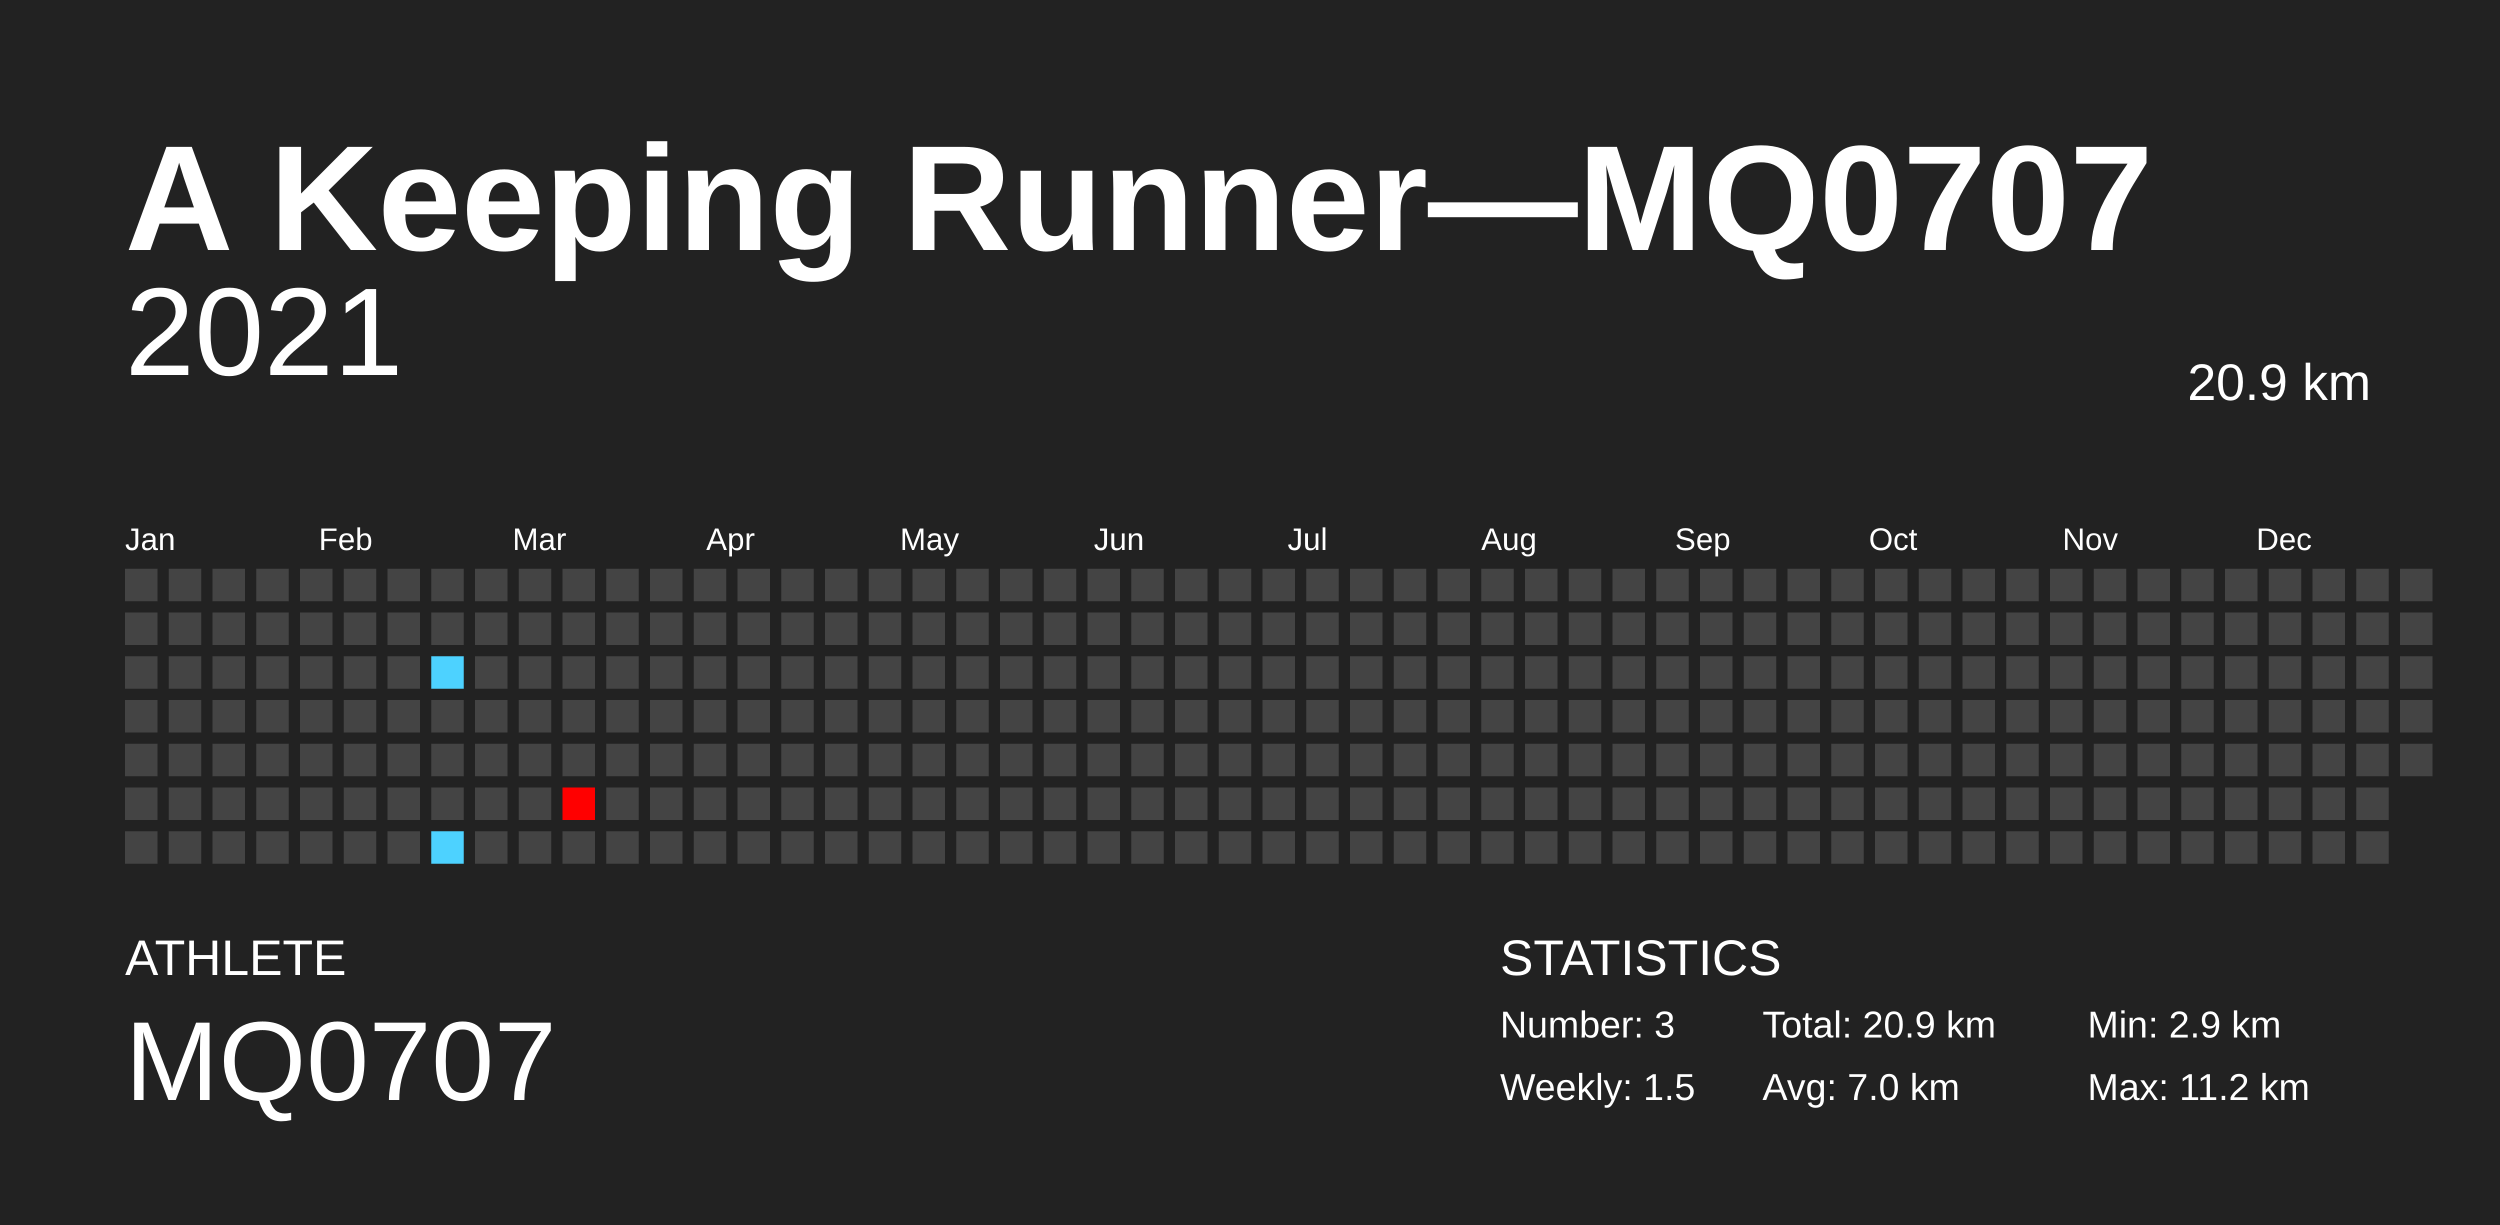
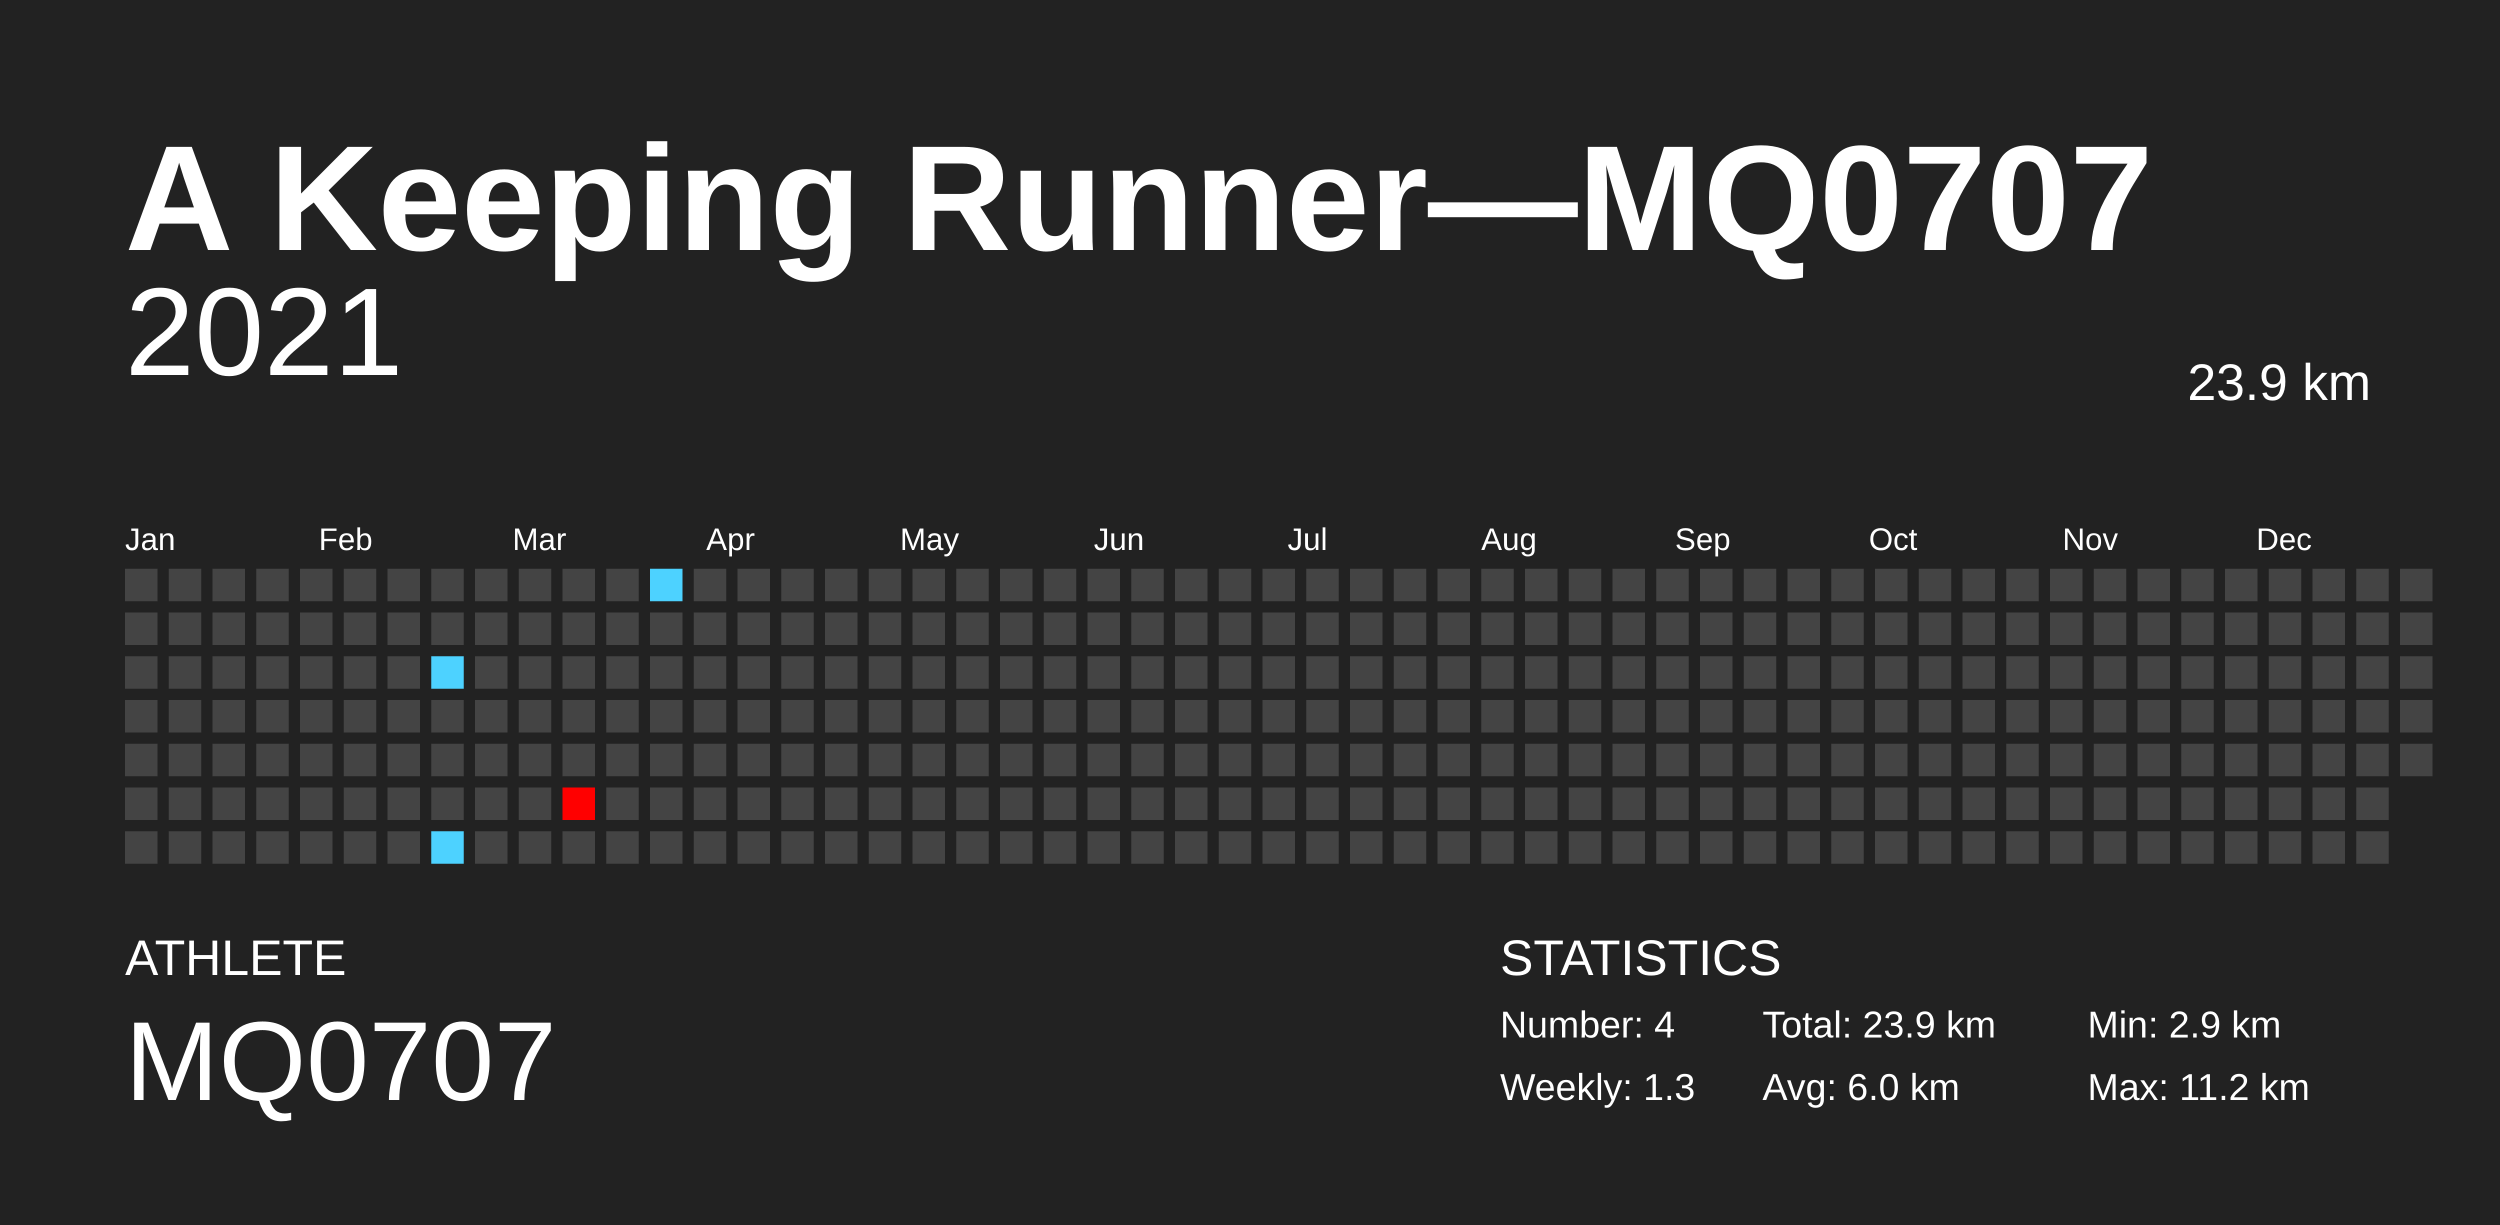
<svg xmlns="http://www.w3.org/2000/svg" baseProfile="full" height="98mm" version="1.1" viewBox="0,0,200,98" width="200mm">
  <defs />
  <rect fill="#222222" height="98" width="200" x="0" y="0" />
  <text fill="#FFFFFF" style="font-size:12px; font-family:Arial; font-weight:bold;" x="10" y="20">A Keeping Runner—MQ0707</text>
  <text fill="#FFFFFF" style="font-size:4px; font-family:Arial" x="10" y="78">ATHLETE</text>
  <text fill="#FFFFFF" style="font-size:9px; font-family:Arial" x="10" y="88">MQ0707</text>
  <text fill="#FFFFFF" style="font-size:4px; font-family:Arial" x="120" y="78">STATISTICS</text>
-   <text fill="#FFFFFF" style="font-size:3px; font-family:Arial" x="120" y="83">Number: 3</text>
-   <text fill="#FFFFFF" style="font-size:3px; font-family:Arial" x="120" y="88">Weekly: 1.5</text>
-   <text fill="#FFFFFF" style="font-size:3px; font-family:Arial" x="141" y="83">Total: 20.9 km</text>
-   <text fill="#FFFFFF" style="font-size:3px; font-family:Arial" x="141" y="88">Avg: 7.0 km</text>
+   <text fill="#FFFFFF" style="font-size:3px; font-family:Arial" x="120" y="83">Number: 4</text>
+   <text fill="#FFFFFF" style="font-size:3px; font-family:Arial" x="120" y="88">Weekly: 1.3</text>
+   <text fill="#FFFFFF" style="font-size:3px; font-family:Arial" x="141" y="83">Total: 23.9 km</text>
+   <text fill="#FFFFFF" style="font-size:3px; font-family:Arial" x="141" y="88">Avg: 6.0 km</text>
  <text fill="#FFFFFF" style="font-size:3px; font-family:Arial" x="167" y="83">Min: 2.9 km</text>
  <text fill="#FFFFFF" style="font-size:3px; font-family:Arial" x="167" y="88">Max: 11.2 km</text>
  <text alignment-baseline="hanging" fill="#FFFFFF" style="font-size:10.0px; font-family:Arial;" x="10" y="30">2021</text>
-   <text alignment-baseline="hanging" fill="#FFFFFF" style="font-size:4.125px; font-family:Arial;" x="175" y="32">20.9 km</text>
+   <text alignment-baseline="hanging" fill="#FFFFFF" style="font-size:4.125px; font-family:Arial;" x="175" y="32">23.9 km</text>
  <text fill="#FFFFFF" style="font-size:2.5px; font-family:Arial" x="10.0" y="44">Jan</text>
  <text fill="#FFFFFF" style="font-size:2.5px; font-family:Arial" x="25.5" y="44">Feb</text>
  <text fill="#FFFFFF" style="font-size:2.5px; font-family:Arial" x="41.0" y="44">Mar</text>
  <text fill="#FFFFFF" style="font-size:2.5px; font-family:Arial" x="56.5" y="44">Apr</text>
  <text fill="#FFFFFF" style="font-size:2.5px; font-family:Arial" x="72.0" y="44">May</text>
  <text fill="#FFFFFF" style="font-size:2.5px; font-family:Arial" x="87.5" y="44">Jun</text>
  <text fill="#FFFFFF" style="font-size:2.5px; font-family:Arial" x="103.0" y="44">Jul</text>
  <text fill="#FFFFFF" style="font-size:2.5px; font-family:Arial" x="118.5" y="44">Aug</text>
  <text fill="#FFFFFF" style="font-size:2.5px; font-family:Arial" x="134.0" y="44">Sep</text>
  <text fill="#FFFFFF" style="font-size:2.5px; font-family:Arial" x="149.5" y="44">Oct</text>
  <text fill="#FFFFFF" style="font-size:2.5px; font-family:Arial" x="165.0" y="44">Nov</text>
  <text fill="#FFFFFF" style="font-size:2.5px; font-family:Arial" x="180.5" y="44">Dec</text>
  <rect fill="#444444" height="2.6" width="2.6" x="10.0" y="45.5" />
  <rect fill="#444444" height="2.6" width="2.6" x="10.0" y="49.0" />
  <rect fill="#444444" height="2.6" width="2.6" x="10.0" y="52.5" />
  <rect fill="#444444" height="2.6" width="2.6" x="10.0" y="56.0" />
  <rect fill="#444444" height="2.6" width="2.6" x="10.0" y="59.5" />
  <rect fill="#444444" height="2.6" width="2.6" x="10.0" y="63.0" />
  <rect fill="#444444" height="2.6" width="2.6" x="10.0" y="66.5" />
  <rect fill="#444444" height="2.6" width="2.6" x="13.5" y="45.5" />
  <rect fill="#444444" height="2.6" width="2.6" x="13.5" y="49.0" />
  <rect fill="#444444" height="2.6" width="2.6" x="13.5" y="52.5" />
  <rect fill="#444444" height="2.6" width="2.6" x="13.5" y="56.0" />
  <rect fill="#444444" height="2.6" width="2.6" x="13.5" y="59.5" />
  <rect fill="#444444" height="2.6" width="2.6" x="13.5" y="63.0" />
  <rect fill="#444444" height="2.6" width="2.6" x="13.5" y="66.5" />
  <rect fill="#444444" height="2.6" width="2.6" x="17.0" y="45.5" />
  <rect fill="#444444" height="2.6" width="2.6" x="17.0" y="49.0" />
  <rect fill="#444444" height="2.6" width="2.6" x="17.0" y="52.5" />
  <rect fill="#444444" height="2.6" width="2.6" x="17.0" y="56.0" />
  <rect fill="#444444" height="2.6" width="2.6" x="17.0" y="59.5" />
  <rect fill="#444444" height="2.6" width="2.6" x="17.0" y="63.0" />
  <rect fill="#444444" height="2.6" width="2.6" x="17.0" y="66.5" />
  <rect fill="#444444" height="2.6" width="2.6" x="20.5" y="45.5" />
  <rect fill="#444444" height="2.6" width="2.6" x="20.5" y="49.0" />
  <rect fill="#444444" height="2.6" width="2.6" x="20.5" y="52.5" />
  <rect fill="#444444" height="2.6" width="2.6" x="20.5" y="56.0" />
  <rect fill="#444444" height="2.6" width="2.6" x="20.5" y="59.5" />
  <rect fill="#444444" height="2.6" width="2.6" x="20.5" y="63.0" />
  <rect fill="#444444" height="2.6" width="2.6" x="20.5" y="66.5" />
  <rect fill="#444444" height="2.6" width="2.6" x="24.0" y="45.5" />
  <rect fill="#444444" height="2.6" width="2.6" x="24.0" y="49.0" />
  <rect fill="#444444" height="2.6" width="2.6" x="24.0" y="52.5" />
  <rect fill="#444444" height="2.6" width="2.6" x="24.0" y="56.0" />
  <rect fill="#444444" height="2.6" width="2.6" x="24.0" y="59.5" />
  <rect fill="#444444" height="2.6" width="2.6" x="24.0" y="63.0" />
  <rect fill="#444444" height="2.6" width="2.6" x="24.0" y="66.5" />
  <rect fill="#444444" height="2.6" width="2.6" x="27.5" y="45.5" />
  <rect fill="#444444" height="2.6" width="2.6" x="27.5" y="49.0" />
  <rect fill="#444444" height="2.6" width="2.6" x="27.5" y="52.5" />
  <rect fill="#444444" height="2.6" width="2.6" x="27.5" y="56.0" />
  <rect fill="#444444" height="2.6" width="2.6" x="27.5" y="59.5" />
  <rect fill="#444444" height="2.6" width="2.6" x="27.5" y="63.0" />
  <rect fill="#444444" height="2.6" width="2.6" x="27.5" y="66.5" />
  <rect fill="#444444" height="2.6" width="2.6" x="31.0" y="45.5" />
  <rect fill="#444444" height="2.6" width="2.6" x="31.0" y="49.0" />
  <rect fill="#444444" height="2.6" width="2.6" x="31.0" y="52.5" />
  <rect fill="#444444" height="2.6" width="2.6" x="31.0" y="56.0" />
  <rect fill="#444444" height="2.6" width="2.6" x="31.0" y="59.5" />
  <rect fill="#444444" height="2.6" width="2.6" x="31.0" y="63.0" />
  <rect fill="#444444" height="2.6" width="2.6" x="31.0" y="66.5" />
  <rect fill="#444444" height="2.6" width="2.6" x="34.5" y="45.5" />
  <rect fill="#444444" height="2.6" width="2.6" x="34.5" y="49.0" />
  <rect fill="#4dd2ff" height="2.6" width="2.6" x="34.5" y="52.5" />
  <rect fill="#444444" height="2.6" width="2.6" x="34.5" y="56.0" />
  <rect fill="#444444" height="2.6" width="2.6" x="34.5" y="59.5" />
  <rect fill="#444444" height="2.6" width="2.6" x="34.5" y="63.0" />
  <rect fill="#4dd2ff" height="2.6" width="2.6" x="34.5" y="66.5" />
  <rect fill="#444444" height="2.6" width="2.6" x="38.0" y="45.5" />
  <rect fill="#444444" height="2.6" width="2.6" x="38.0" y="49.0" />
  <rect fill="#444444" height="2.6" width="2.6" x="38.0" y="52.5" />
  <rect fill="#444444" height="2.6" width="2.6" x="38.0" y="56.0" />
  <rect fill="#444444" height="2.6" width="2.6" x="38.0" y="59.5" />
  <rect fill="#444444" height="2.6" width="2.6" x="38.0" y="63.0" />
  <rect fill="#444444" height="2.6" width="2.6" x="38.0" y="66.5" />
  <rect fill="#444444" height="2.6" width="2.6" x="41.5" y="45.5" />
  <rect fill="#444444" height="2.6" width="2.6" x="41.5" y="49.0" />
  <rect fill="#444444" height="2.6" width="2.6" x="41.5" y="52.5" />
  <rect fill="#444444" height="2.6" width="2.6" x="41.5" y="56.0" />
  <rect fill="#444444" height="2.6" width="2.6" x="41.5" y="59.5" />
  <rect fill="#444444" height="2.6" width="2.6" x="41.5" y="63.0" />
  <rect fill="#444444" height="2.6" width="2.6" x="41.5" y="66.5" />
  <rect fill="#444444" height="2.6" width="2.6" x="45.0" y="45.5" />
  <rect fill="#444444" height="2.6" width="2.6" x="45.0" y="49.0" />
  <rect fill="#444444" height="2.6" width="2.6" x="45.0" y="52.5" />
  <rect fill="#444444" height="2.6" width="2.6" x="45.0" y="56.0" />
  <rect fill="#444444" height="2.6" width="2.6" x="45.0" y="59.5" />
  <rect fill="#ff0000" height="2.6" width="2.6" x="45.0" y="63.0" />
  <rect fill="#444444" height="2.6" width="2.6" x="45.0" y="66.5" />
  <rect fill="#444444" height="2.6" width="2.6" x="48.5" y="45.5" />
  <rect fill="#444444" height="2.6" width="2.6" x="48.5" y="49.0" />
  <rect fill="#444444" height="2.6" width="2.6" x="48.5" y="52.5" />
  <rect fill="#444444" height="2.6" width="2.6" x="48.5" y="56.0" />
  <rect fill="#444444" height="2.6" width="2.6" x="48.5" y="59.5" />
  <rect fill="#444444" height="2.6" width="2.6" x="48.5" y="63.0" />
  <rect fill="#444444" height="2.6" width="2.6" x="48.5" y="66.5" />
-   <rect fill="#444444" height="2.6" width="2.6" x="52.0" y="45.5" />
+   <rect fill="#4dd2ff" height="2.6" width="2.6" x="52.0" y="45.5" />
  <rect fill="#444444" height="2.6" width="2.6" x="52.0" y="49.0" />
  <rect fill="#444444" height="2.6" width="2.6" x="52.0" y="52.5" />
  <rect fill="#444444" height="2.6" width="2.6" x="52.0" y="56.0" />
  <rect fill="#444444" height="2.6" width="2.6" x="52.0" y="59.5" />
  <rect fill="#444444" height="2.6" width="2.6" x="52.0" y="63.0" />
  <rect fill="#444444" height="2.6" width="2.6" x="52.0" y="66.5" />
  <rect fill="#444444" height="2.6" width="2.6" x="55.5" y="45.5" />
  <rect fill="#444444" height="2.6" width="2.6" x="55.5" y="49.0" />
  <rect fill="#444444" height="2.6" width="2.6" x="55.5" y="52.5" />
  <rect fill="#444444" height="2.6" width="2.6" x="55.5" y="56.0" />
  <rect fill="#444444" height="2.6" width="2.6" x="55.5" y="59.5" />
  <rect fill="#444444" height="2.6" width="2.6" x="55.5" y="63.0" />
  <rect fill="#444444" height="2.6" width="2.6" x="55.5" y="66.5" />
  <rect fill="#444444" height="2.6" width="2.6" x="59.0" y="45.5" />
  <rect fill="#444444" height="2.6" width="2.6" x="59.0" y="49.0" />
  <rect fill="#444444" height="2.6" width="2.6" x="59.0" y="52.5" />
  <rect fill="#444444" height="2.6" width="2.6" x="59.0" y="56.0" />
  <rect fill="#444444" height="2.6" width="2.6" x="59.0" y="59.5" />
  <rect fill="#444444" height="2.6" width="2.6" x="59.0" y="63.0" />
  <rect fill="#444444" height="2.6" width="2.6" x="59.0" y="66.5" />
  <rect fill="#444444" height="2.6" width="2.6" x="62.5" y="45.5" />
  <rect fill="#444444" height="2.6" width="2.6" x="62.5" y="49.0" />
  <rect fill="#444444" height="2.6" width="2.6" x="62.5" y="52.5" />
  <rect fill="#444444" height="2.6" width="2.6" x="62.5" y="56.0" />
  <rect fill="#444444" height="2.6" width="2.6" x="62.5" y="59.5" />
  <rect fill="#444444" height="2.6" width="2.6" x="62.5" y="63.0" />
  <rect fill="#444444" height="2.6" width="2.6" x="62.5" y="66.5" />
  <rect fill="#444444" height="2.6" width="2.6" x="66.0" y="45.5" />
  <rect fill="#444444" height="2.6" width="2.6" x="66.0" y="49.0" />
  <rect fill="#444444" height="2.6" width="2.6" x="66.0" y="52.5" />
  <rect fill="#444444" height="2.6" width="2.6" x="66.0" y="56.0" />
  <rect fill="#444444" height="2.6" width="2.6" x="66.0" y="59.5" />
  <rect fill="#444444" height="2.6" width="2.6" x="66.0" y="63.0" />
  <rect fill="#444444" height="2.6" width="2.6" x="66.0" y="66.5" />
  <rect fill="#444444" height="2.6" width="2.6" x="69.5" y="45.5" />
  <rect fill="#444444" height="2.6" width="2.6" x="69.5" y="49.0" />
  <rect fill="#444444" height="2.6" width="2.6" x="69.5" y="52.5" />
  <rect fill="#444444" height="2.6" width="2.6" x="69.5" y="56.0" />
  <rect fill="#444444" height="2.6" width="2.6" x="69.5" y="59.5" />
  <rect fill="#444444" height="2.6" width="2.6" x="69.5" y="63.0" />
  <rect fill="#444444" height="2.6" width="2.6" x="69.5" y="66.5" />
  <rect fill="#444444" height="2.6" width="2.6" x="73.0" y="45.5" />
  <rect fill="#444444" height="2.6" width="2.6" x="73.0" y="49.0" />
  <rect fill="#444444" height="2.6" width="2.6" x="73.0" y="52.5" />
  <rect fill="#444444" height="2.6" width="2.6" x="73.0" y="56.0" />
  <rect fill="#444444" height="2.6" width="2.6" x="73.0" y="59.5" />
  <rect fill="#444444" height="2.6" width="2.6" x="73.0" y="63.0" />
  <rect fill="#444444" height="2.6" width="2.6" x="73.0" y="66.5" />
  <rect fill="#444444" height="2.6" width="2.6" x="76.5" y="45.5" />
  <rect fill="#444444" height="2.6" width="2.6" x="76.5" y="49.0" />
  <rect fill="#444444" height="2.6" width="2.6" x="76.5" y="52.5" />
  <rect fill="#444444" height="2.6" width="2.6" x="76.5" y="56.0" />
  <rect fill="#444444" height="2.6" width="2.6" x="76.5" y="59.5" />
  <rect fill="#444444" height="2.6" width="2.6" x="76.5" y="63.0" />
  <rect fill="#444444" height="2.6" width="2.6" x="76.5" y="66.5" />
  <rect fill="#444444" height="2.6" width="2.6" x="80.0" y="45.5" />
  <rect fill="#444444" height="2.6" width="2.6" x="80.0" y="49.0" />
  <rect fill="#444444" height="2.6" width="2.6" x="80.0" y="52.5" />
  <rect fill="#444444" height="2.6" width="2.6" x="80.0" y="56.0" />
  <rect fill="#444444" height="2.6" width="2.6" x="80.0" y="59.5" />
  <rect fill="#444444" height="2.6" width="2.6" x="80.0" y="63.0" />
  <rect fill="#444444" height="2.6" width="2.6" x="80.0" y="66.5" />
  <rect fill="#444444" height="2.6" width="2.6" x="83.5" y="45.5" />
  <rect fill="#444444" height="2.6" width="2.6" x="83.5" y="49.0" />
  <rect fill="#444444" height="2.6" width="2.6" x="83.5" y="52.5" />
  <rect fill="#444444" height="2.6" width="2.6" x="83.5" y="56.0" />
  <rect fill="#444444" height="2.6" width="2.6" x="83.5" y="59.5" />
  <rect fill="#444444" height="2.6" width="2.6" x="83.5" y="63.0" />
  <rect fill="#444444" height="2.6" width="2.6" x="83.5" y="66.5" />
  <rect fill="#444444" height="2.6" width="2.6" x="87.0" y="45.5" />
  <rect fill="#444444" height="2.6" width="2.6" x="87.0" y="49.0" />
  <rect fill="#444444" height="2.6" width="2.6" x="87.0" y="52.5" />
  <rect fill="#444444" height="2.6" width="2.6" x="87.0" y="56.0" />
  <rect fill="#444444" height="2.6" width="2.6" x="87.0" y="59.5" />
  <rect fill="#444444" height="2.6" width="2.6" x="87.0" y="63.0" />
  <rect fill="#444444" height="2.6" width="2.6" x="87.0" y="66.5" />
  <rect fill="#444444" height="2.6" width="2.6" x="90.5" y="45.5" />
  <rect fill="#444444" height="2.6" width="2.6" x="90.5" y="49.0" />
  <rect fill="#444444" height="2.6" width="2.6" x="90.5" y="52.5" />
  <rect fill="#444444" height="2.6" width="2.6" x="90.5" y="56.0" />
  <rect fill="#444444" height="2.6" width="2.6" x="90.5" y="59.5" />
  <rect fill="#444444" height="2.6" width="2.6" x="90.5" y="63.0" />
  <rect fill="#444444" height="2.6" width="2.6" x="90.5" y="66.5" />
  <rect fill="#444444" height="2.6" width="2.6" x="94.0" y="45.5" />
  <rect fill="#444444" height="2.6" width="2.6" x="94.0" y="49.0" />
  <rect fill="#444444" height="2.6" width="2.6" x="94.0" y="52.5" />
  <rect fill="#444444" height="2.6" width="2.6" x="94.0" y="56.0" />
  <rect fill="#444444" height="2.6" width="2.6" x="94.0" y="59.5" />
  <rect fill="#444444" height="2.6" width="2.6" x="94.0" y="63.0" />
  <rect fill="#444444" height="2.6" width="2.6" x="94.0" y="66.5" />
  <rect fill="#444444" height="2.6" width="2.6" x="97.5" y="45.5" />
  <rect fill="#444444" height="2.6" width="2.6" x="97.5" y="49.0" />
  <rect fill="#444444" height="2.6" width="2.6" x="97.5" y="52.5" />
  <rect fill="#444444" height="2.6" width="2.6" x="97.5" y="56.0" />
  <rect fill="#444444" height="2.6" width="2.6" x="97.5" y="59.5" />
  <rect fill="#444444" height="2.6" width="2.6" x="97.5" y="63.0" />
  <rect fill="#444444" height="2.6" width="2.6" x="97.5" y="66.5" />
  <rect fill="#444444" height="2.6" width="2.6" x="101.0" y="45.5" />
  <rect fill="#444444" height="2.6" width="2.6" x="101.0" y="49.0" />
  <rect fill="#444444" height="2.6" width="2.6" x="101.0" y="52.5" />
  <rect fill="#444444" height="2.6" width="2.6" x="101.0" y="56.0" />
  <rect fill="#444444" height="2.6" width="2.6" x="101.0" y="59.5" />
  <rect fill="#444444" height="2.6" width="2.6" x="101.0" y="63.0" />
  <rect fill="#444444" height="2.6" width="2.6" x="101.0" y="66.5" />
  <rect fill="#444444" height="2.6" width="2.6" x="104.5" y="45.5" />
  <rect fill="#444444" height="2.6" width="2.6" x="104.5" y="49.0" />
  <rect fill="#444444" height="2.6" width="2.6" x="104.5" y="52.5" />
  <rect fill="#444444" height="2.6" width="2.6" x="104.5" y="56.0" />
  <rect fill="#444444" height="2.6" width="2.6" x="104.5" y="59.5" />
  <rect fill="#444444" height="2.6" width="2.6" x="104.5" y="63.0" />
  <rect fill="#444444" height="2.6" width="2.6" x="104.5" y="66.5" />
  <rect fill="#444444" height="2.6" width="2.6" x="108.0" y="45.5" />
  <rect fill="#444444" height="2.6" width="2.6" x="108.0" y="49.0" />
  <rect fill="#444444" height="2.6" width="2.6" x="108.0" y="52.5" />
  <rect fill="#444444" height="2.6" width="2.6" x="108.0" y="56.0" />
  <rect fill="#444444" height="2.6" width="2.6" x="108.0" y="59.5" />
  <rect fill="#444444" height="2.6" width="2.6" x="108.0" y="63.0" />
  <rect fill="#444444" height="2.6" width="2.6" x="108.0" y="66.5" />
  <rect fill="#444444" height="2.6" width="2.6" x="111.5" y="45.5" />
  <rect fill="#444444" height="2.6" width="2.6" x="111.5" y="49.0" />
  <rect fill="#444444" height="2.6" width="2.6" x="111.5" y="52.5" />
  <rect fill="#444444" height="2.6" width="2.6" x="111.5" y="56.0" />
  <rect fill="#444444" height="2.6" width="2.6" x="111.5" y="59.5" />
  <rect fill="#444444" height="2.6" width="2.6" x="111.5" y="63.0" />
  <rect fill="#444444" height="2.6" width="2.6" x="111.5" y="66.5" />
  <rect fill="#444444" height="2.6" width="2.6" x="115.0" y="45.5" />
  <rect fill="#444444" height="2.6" width="2.6" x="115.0" y="49.0" />
  <rect fill="#444444" height="2.6" width="2.6" x="115.0" y="52.5" />
  <rect fill="#444444" height="2.6" width="2.6" x="115.0" y="56.0" />
  <rect fill="#444444" height="2.6" width="2.6" x="115.0" y="59.5" />
  <rect fill="#444444" height="2.6" width="2.6" x="115.0" y="63.0" />
  <rect fill="#444444" height="2.6" width="2.6" x="115.0" y="66.5" />
  <rect fill="#444444" height="2.6" width="2.6" x="118.5" y="45.5" />
  <rect fill="#444444" height="2.6" width="2.6" x="118.5" y="49.0" />
  <rect fill="#444444" height="2.6" width="2.6" x="118.5" y="52.5" />
  <rect fill="#444444" height="2.6" width="2.6" x="118.5" y="56.0" />
  <rect fill="#444444" height="2.6" width="2.6" x="118.5" y="59.5" />
  <rect fill="#444444" height="2.6" width="2.6" x="118.5" y="63.0" />
  <rect fill="#444444" height="2.6" width="2.6" x="118.5" y="66.5" />
  <rect fill="#444444" height="2.6" width="2.6" x="122.0" y="45.5" />
  <rect fill="#444444" height="2.6" width="2.6" x="122.0" y="49.0" />
  <rect fill="#444444" height="2.6" width="2.6" x="122.0" y="52.5" />
  <rect fill="#444444" height="2.6" width="2.6" x="122.0" y="56.0" />
  <rect fill="#444444" height="2.6" width="2.6" x="122.0" y="59.5" />
  <rect fill="#444444" height="2.6" width="2.6" x="122.0" y="63.0" />
  <rect fill="#444444" height="2.6" width="2.6" x="122.0" y="66.5" />
  <rect fill="#444444" height="2.6" width="2.6" x="125.5" y="45.5" />
  <rect fill="#444444" height="2.6" width="2.6" x="125.5" y="49.0" />
  <rect fill="#444444" height="2.6" width="2.6" x="125.5" y="52.5" />
  <rect fill="#444444" height="2.6" width="2.6" x="125.5" y="56.0" />
  <rect fill="#444444" height="2.6" width="2.6" x="125.5" y="59.5" />
  <rect fill="#444444" height="2.6" width="2.6" x="125.5" y="63.0" />
  <rect fill="#444444" height="2.6" width="2.6" x="125.5" y="66.5" />
  <rect fill="#444444" height="2.6" width="2.6" x="129.0" y="45.5" />
  <rect fill="#444444" height="2.6" width="2.6" x="129.0" y="49.0" />
  <rect fill="#444444" height="2.6" width="2.6" x="129.0" y="52.5" />
  <rect fill="#444444" height="2.6" width="2.6" x="129.0" y="56.0" />
  <rect fill="#444444" height="2.6" width="2.6" x="129.0" y="59.5" />
  <rect fill="#444444" height="2.6" width="2.6" x="129.0" y="63.0" />
  <rect fill="#444444" height="2.6" width="2.6" x="129.0" y="66.5" />
  <rect fill="#444444" height="2.6" width="2.6" x="132.5" y="45.5" />
  <rect fill="#444444" height="2.6" width="2.6" x="132.5" y="49.0" />
  <rect fill="#444444" height="2.6" width="2.6" x="132.5" y="52.5" />
  <rect fill="#444444" height="2.6" width="2.6" x="132.5" y="56.0" />
  <rect fill="#444444" height="2.6" width="2.6" x="132.5" y="59.5" />
  <rect fill="#444444" height="2.6" width="2.6" x="132.5" y="63.0" />
  <rect fill="#444444" height="2.6" width="2.6" x="132.5" y="66.5" />
  <rect fill="#444444" height="2.6" width="2.6" x="136.0" y="45.5" />
  <rect fill="#444444" height="2.6" width="2.6" x="136.0" y="49.0" />
  <rect fill="#444444" height="2.6" width="2.6" x="136.0" y="52.5" />
  <rect fill="#444444" height="2.6" width="2.6" x="136.0" y="56.0" />
  <rect fill="#444444" height="2.6" width="2.6" x="136.0" y="59.5" />
  <rect fill="#444444" height="2.6" width="2.6" x="136.0" y="63.0" />
  <rect fill="#444444" height="2.6" width="2.6" x="136.0" y="66.5" />
  <rect fill="#444444" height="2.6" width="2.6" x="139.5" y="45.5" />
  <rect fill="#444444" height="2.6" width="2.6" x="139.5" y="49.0" />
  <rect fill="#444444" height="2.6" width="2.6" x="139.5" y="52.5" />
  <rect fill="#444444" height="2.6" width="2.6" x="139.5" y="56.0" />
  <rect fill="#444444" height="2.6" width="2.6" x="139.5" y="59.5" />
  <rect fill="#444444" height="2.6" width="2.6" x="139.5" y="63.0" />
  <rect fill="#444444" height="2.6" width="2.6" x="139.5" y="66.5" />
  <rect fill="#444444" height="2.6" width="2.6" x="143.0" y="45.5" />
  <rect fill="#444444" height="2.6" width="2.6" x="143.0" y="49.0" />
  <rect fill="#444444" height="2.6" width="2.6" x="143.0" y="52.5" />
  <rect fill="#444444" height="2.6" width="2.6" x="143.0" y="56.0" />
  <rect fill="#444444" height="2.6" width="2.6" x="143.0" y="59.5" />
  <rect fill="#444444" height="2.6" width="2.6" x="143.0" y="63.0" />
  <rect fill="#444444" height="2.6" width="2.6" x="143.0" y="66.5" />
  <rect fill="#444444" height="2.6" width="2.6" x="146.5" y="45.5" />
  <rect fill="#444444" height="2.6" width="2.6" x="146.5" y="49.0" />
  <rect fill="#444444" height="2.6" width="2.6" x="146.5" y="52.5" />
  <rect fill="#444444" height="2.6" width="2.6" x="146.5" y="56.0" />
  <rect fill="#444444" height="2.6" width="2.6" x="146.5" y="59.5" />
  <rect fill="#444444" height="2.6" width="2.6" x="146.5" y="63.0" />
  <rect fill="#444444" height="2.6" width="2.6" x="146.5" y="66.5" />
  <rect fill="#444444" height="2.6" width="2.6" x="150.0" y="45.5" />
  <rect fill="#444444" height="2.6" width="2.6" x="150.0" y="49.0" />
  <rect fill="#444444" height="2.6" width="2.6" x="150.0" y="52.5" />
  <rect fill="#444444" height="2.6" width="2.6" x="150.0" y="56.0" />
  <rect fill="#444444" height="2.6" width="2.6" x="150.0" y="59.5" />
  <rect fill="#444444" height="2.6" width="2.6" x="150.0" y="63.0" />
  <rect fill="#444444" height="2.6" width="2.6" x="150.0" y="66.5" />
  <rect fill="#444444" height="2.6" width="2.6" x="153.5" y="45.5" />
  <rect fill="#444444" height="2.6" width="2.6" x="153.5" y="49.0" />
  <rect fill="#444444" height="2.6" width="2.6" x="153.5" y="52.5" />
  <rect fill="#444444" height="2.6" width="2.6" x="153.5" y="56.0" />
  <rect fill="#444444" height="2.6" width="2.6" x="153.5" y="59.5" />
  <rect fill="#444444" height="2.6" width="2.6" x="153.5" y="63.0" />
  <rect fill="#444444" height="2.6" width="2.6" x="153.5" y="66.5" />
  <rect fill="#444444" height="2.6" width="2.6" x="157.0" y="45.5" />
  <rect fill="#444444" height="2.6" width="2.6" x="157.0" y="49.0" />
  <rect fill="#444444" height="2.6" width="2.6" x="157.0" y="52.5" />
  <rect fill="#444444" height="2.6" width="2.6" x="157.0" y="56.0" />
  <rect fill="#444444" height="2.6" width="2.6" x="157.0" y="59.5" />
  <rect fill="#444444" height="2.6" width="2.6" x="157.0" y="63.0" />
  <rect fill="#444444" height="2.6" width="2.6" x="157.0" y="66.5" />
  <rect fill="#444444" height="2.6" width="2.6" x="160.5" y="45.5" />
  <rect fill="#444444" height="2.6" width="2.6" x="160.5" y="49.0" />
  <rect fill="#444444" height="2.6" width="2.6" x="160.5" y="52.5" />
  <rect fill="#444444" height="2.6" width="2.6" x="160.5" y="56.0" />
  <rect fill="#444444" height="2.6" width="2.6" x="160.5" y="59.5" />
  <rect fill="#444444" height="2.6" width="2.6" x="160.5" y="63.0" />
  <rect fill="#444444" height="2.6" width="2.6" x="160.5" y="66.5" />
  <rect fill="#444444" height="2.6" width="2.6" x="164.0" y="45.5" />
  <rect fill="#444444" height="2.6" width="2.6" x="164.0" y="49.0" />
  <rect fill="#444444" height="2.6" width="2.6" x="164.0" y="52.5" />
  <rect fill="#444444" height="2.6" width="2.6" x="164.0" y="56.0" />
  <rect fill="#444444" height="2.6" width="2.6" x="164.0" y="59.5" />
  <rect fill="#444444" height="2.6" width="2.6" x="164.0" y="63.0" />
  <rect fill="#444444" height="2.6" width="2.6" x="164.0" y="66.5" />
  <rect fill="#444444" height="2.6" width="2.6" x="167.5" y="45.5" />
  <rect fill="#444444" height="2.6" width="2.6" x="167.5" y="49.0" />
  <rect fill="#444444" height="2.6" width="2.6" x="167.5" y="52.5" />
  <rect fill="#444444" height="2.6" width="2.6" x="167.5" y="56.0" />
  <rect fill="#444444" height="2.6" width="2.6" x="167.5" y="59.5" />
  <rect fill="#444444" height="2.6" width="2.6" x="167.5" y="63.0" />
  <rect fill="#444444" height="2.6" width="2.6" x="167.5" y="66.5" />
  <rect fill="#444444" height="2.6" width="2.6" x="171.0" y="45.5" />
  <rect fill="#444444" height="2.6" width="2.6" x="171.0" y="49.0" />
  <rect fill="#444444" height="2.6" width="2.6" x="171.0" y="52.5" />
  <rect fill="#444444" height="2.6" width="2.6" x="171.0" y="56.0" />
  <rect fill="#444444" height="2.6" width="2.6" x="171.0" y="59.5" />
  <rect fill="#444444" height="2.6" width="2.6" x="171.0" y="63.0" />
  <rect fill="#444444" height="2.6" width="2.6" x="171.0" y="66.5" />
  <rect fill="#444444" height="2.6" width="2.6" x="174.5" y="45.5" />
  <rect fill="#444444" height="2.6" width="2.6" x="174.5" y="49.0" />
  <rect fill="#444444" height="2.6" width="2.6" x="174.5" y="52.5" />
  <rect fill="#444444" height="2.6" width="2.6" x="174.5" y="56.0" />
  <rect fill="#444444" height="2.6" width="2.6" x="174.5" y="59.5" />
  <rect fill="#444444" height="2.6" width="2.6" x="174.5" y="63.0" />
  <rect fill="#444444" height="2.6" width="2.6" x="174.5" y="66.5" />
  <rect fill="#444444" height="2.6" width="2.6" x="178.0" y="45.5" />
  <rect fill="#444444" height="2.6" width="2.6" x="178.0" y="49.0" />
  <rect fill="#444444" height="2.6" width="2.6" x="178.0" y="52.5" />
  <rect fill="#444444" height="2.6" width="2.6" x="178.0" y="56.0" />
  <rect fill="#444444" height="2.6" width="2.6" x="178.0" y="59.5" />
  <rect fill="#444444" height="2.6" width="2.6" x="178.0" y="63.0" />
  <rect fill="#444444" height="2.6" width="2.6" x="178.0" y="66.5" />
  <rect fill="#444444" height="2.6" width="2.6" x="181.5" y="45.5" />
  <rect fill="#444444" height="2.6" width="2.6" x="181.5" y="49.0" />
  <rect fill="#444444" height="2.6" width="2.6" x="181.5" y="52.5" />
  <rect fill="#444444" height="2.6" width="2.6" x="181.5" y="56.0" />
  <rect fill="#444444" height="2.6" width="2.6" x="181.5" y="59.5" />
  <rect fill="#444444" height="2.6" width="2.6" x="181.5" y="63.0" />
  <rect fill="#444444" height="2.6" width="2.6" x="181.5" y="66.5" />
  <rect fill="#444444" height="2.6" width="2.6" x="185.0" y="45.5" />
  <rect fill="#444444" height="2.6" width="2.6" x="185.0" y="49.0" />
  <rect fill="#444444" height="2.6" width="2.6" x="185.0" y="52.5" />
  <rect fill="#444444" height="2.6" width="2.6" x="185.0" y="56.0" />
  <rect fill="#444444" height="2.6" width="2.6" x="185.0" y="59.5" />
  <rect fill="#444444" height="2.6" width="2.6" x="185.0" y="63.0" />
  <rect fill="#444444" height="2.6" width="2.6" x="185.0" y="66.5" />
  <rect fill="#444444" height="2.6" width="2.6" x="188.5" y="45.5" />
  <rect fill="#444444" height="2.6" width="2.6" x="188.5" y="49.0" />
  <rect fill="#444444" height="2.6" width="2.6" x="188.5" y="52.5" />
  <rect fill="#444444" height="2.6" width="2.6" x="188.5" y="56.0" />
  <rect fill="#444444" height="2.6" width="2.6" x="188.5" y="59.5" />
  <rect fill="#444444" height="2.6" width="2.6" x="188.5" y="63.0" />
  <rect fill="#444444" height="2.6" width="2.6" x="188.5" y="66.5" />
  <rect fill="#444444" height="2.6" width="2.6" x="192.0" y="45.5" />
  <rect fill="#444444" height="2.6" width="2.6" x="192.0" y="49.0" />
  <rect fill="#444444" height="2.6" width="2.6" x="192.0" y="52.5" />
  <rect fill="#444444" height="2.6" width="2.6" x="192.0" y="56.0" />
  <rect fill="#444444" height="2.6" width="2.6" x="192.0" y="59.5" />
</svg>
